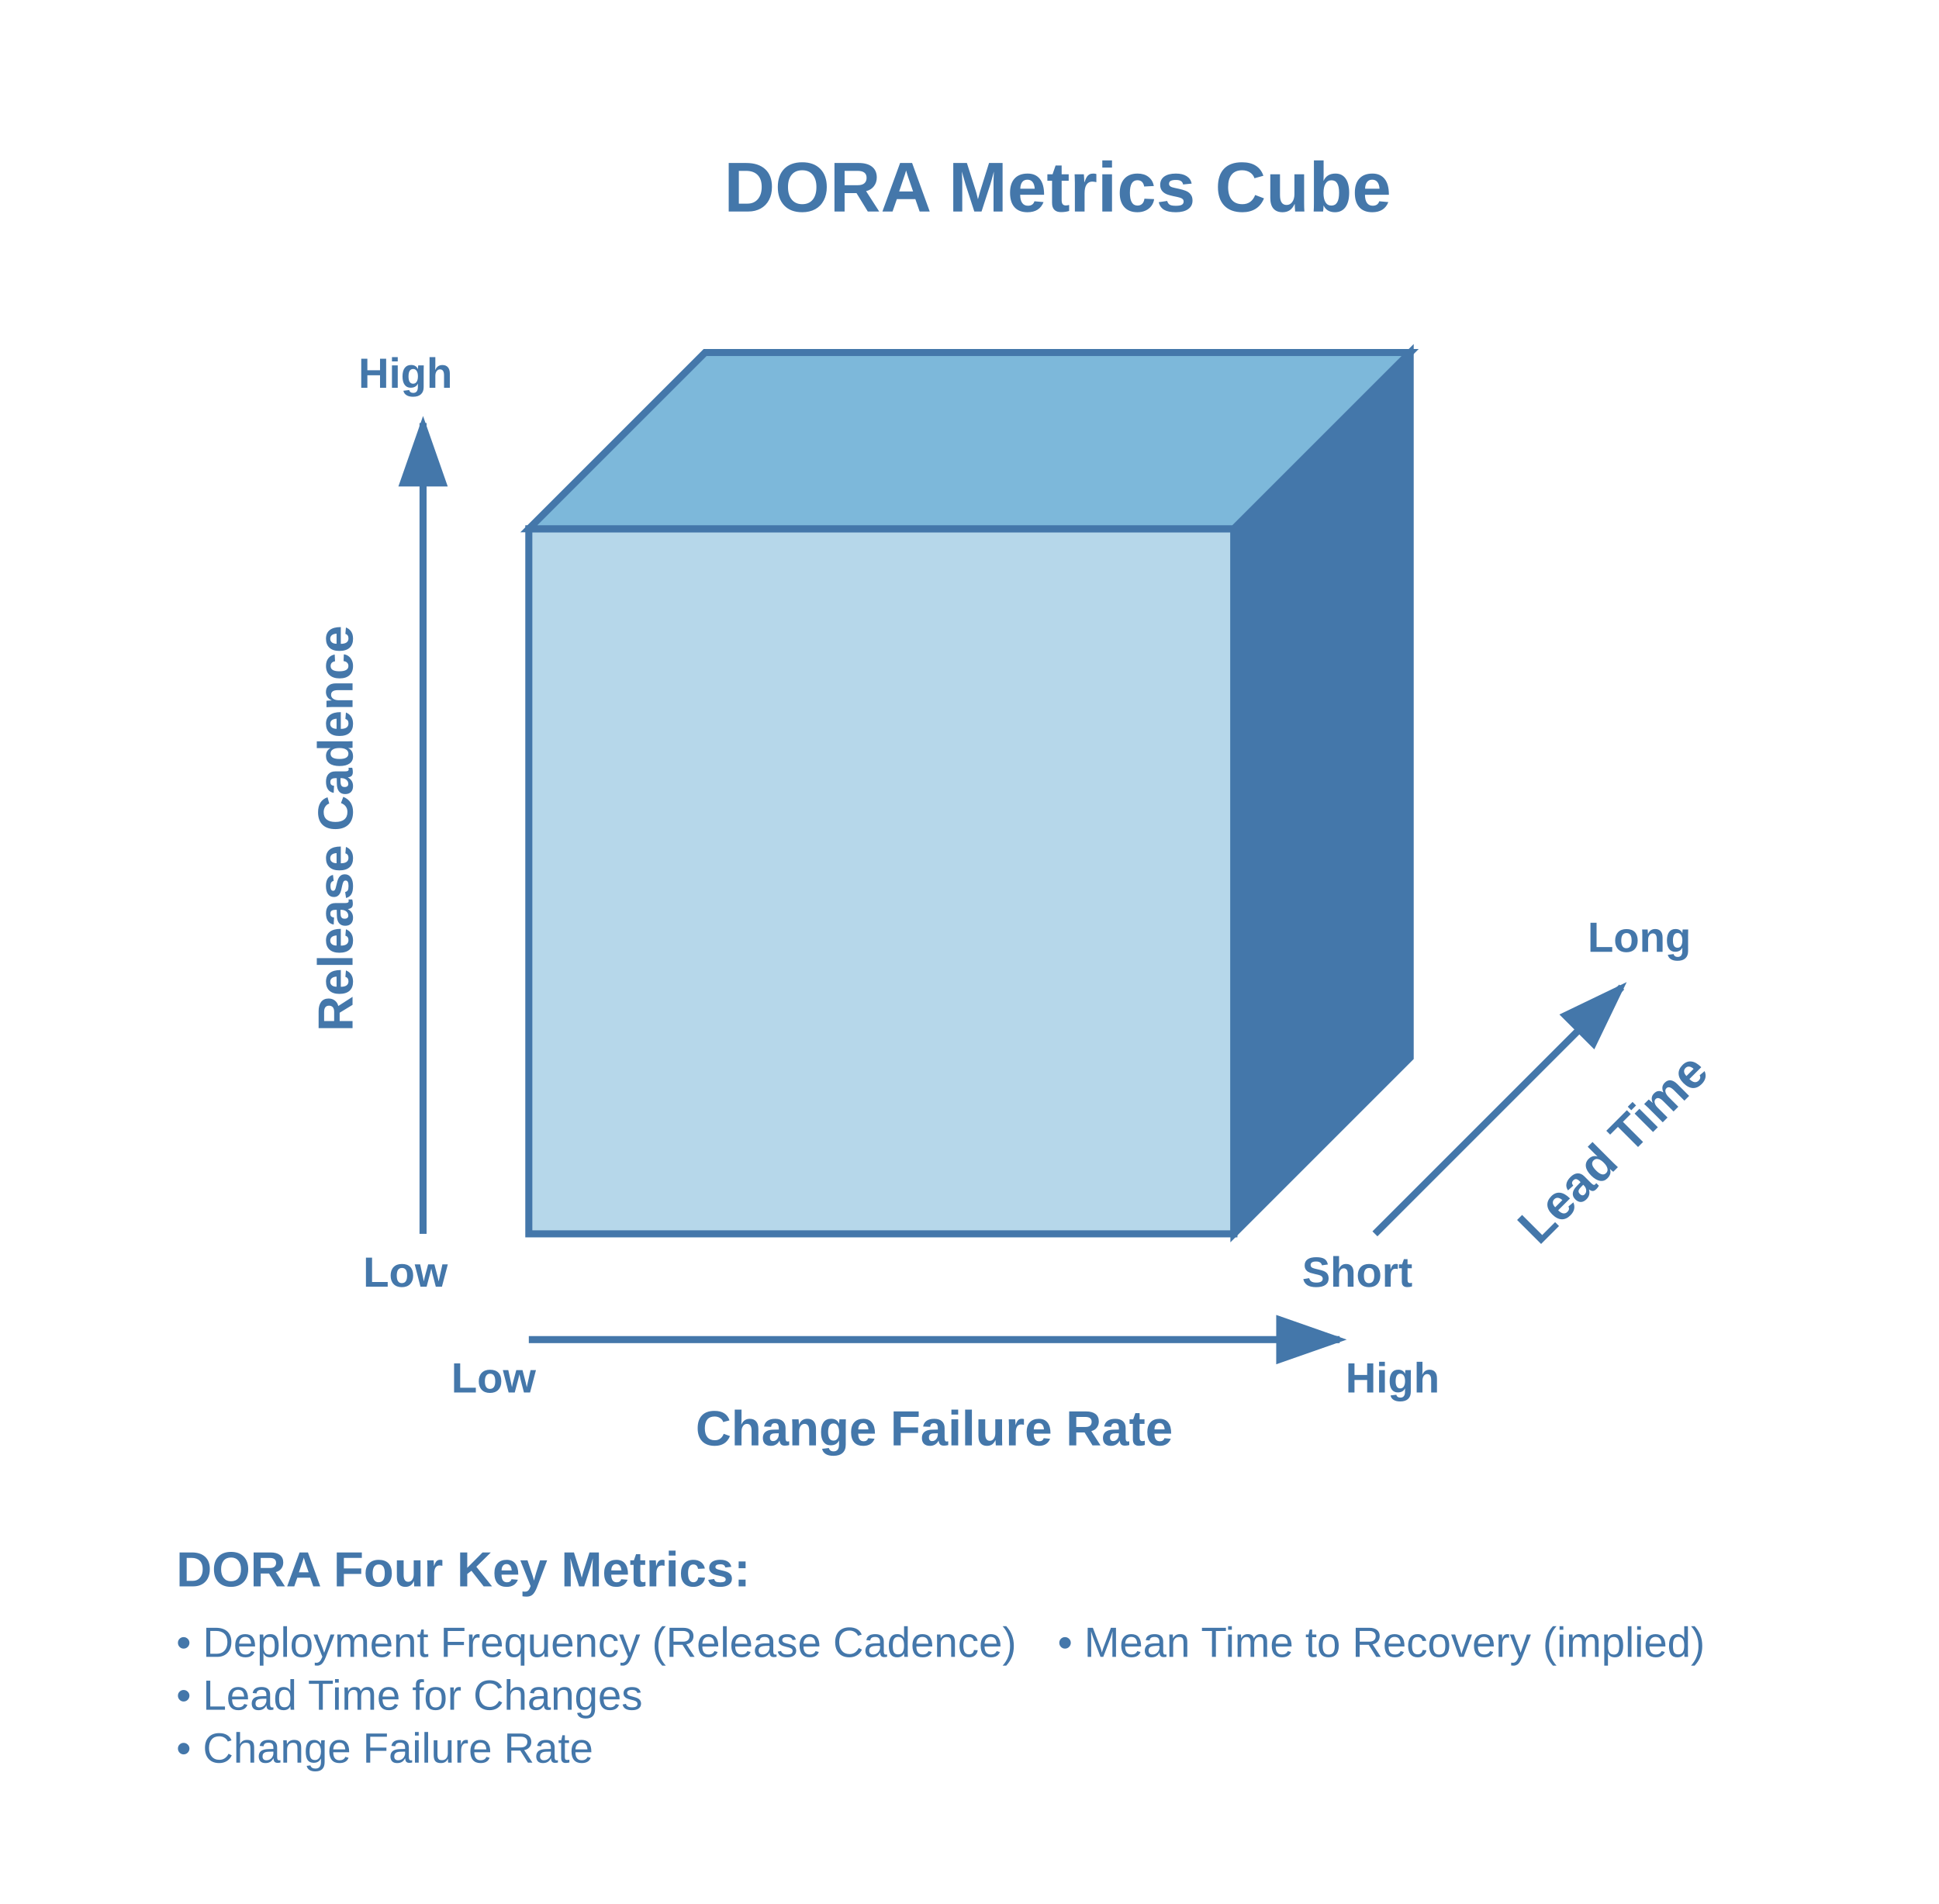
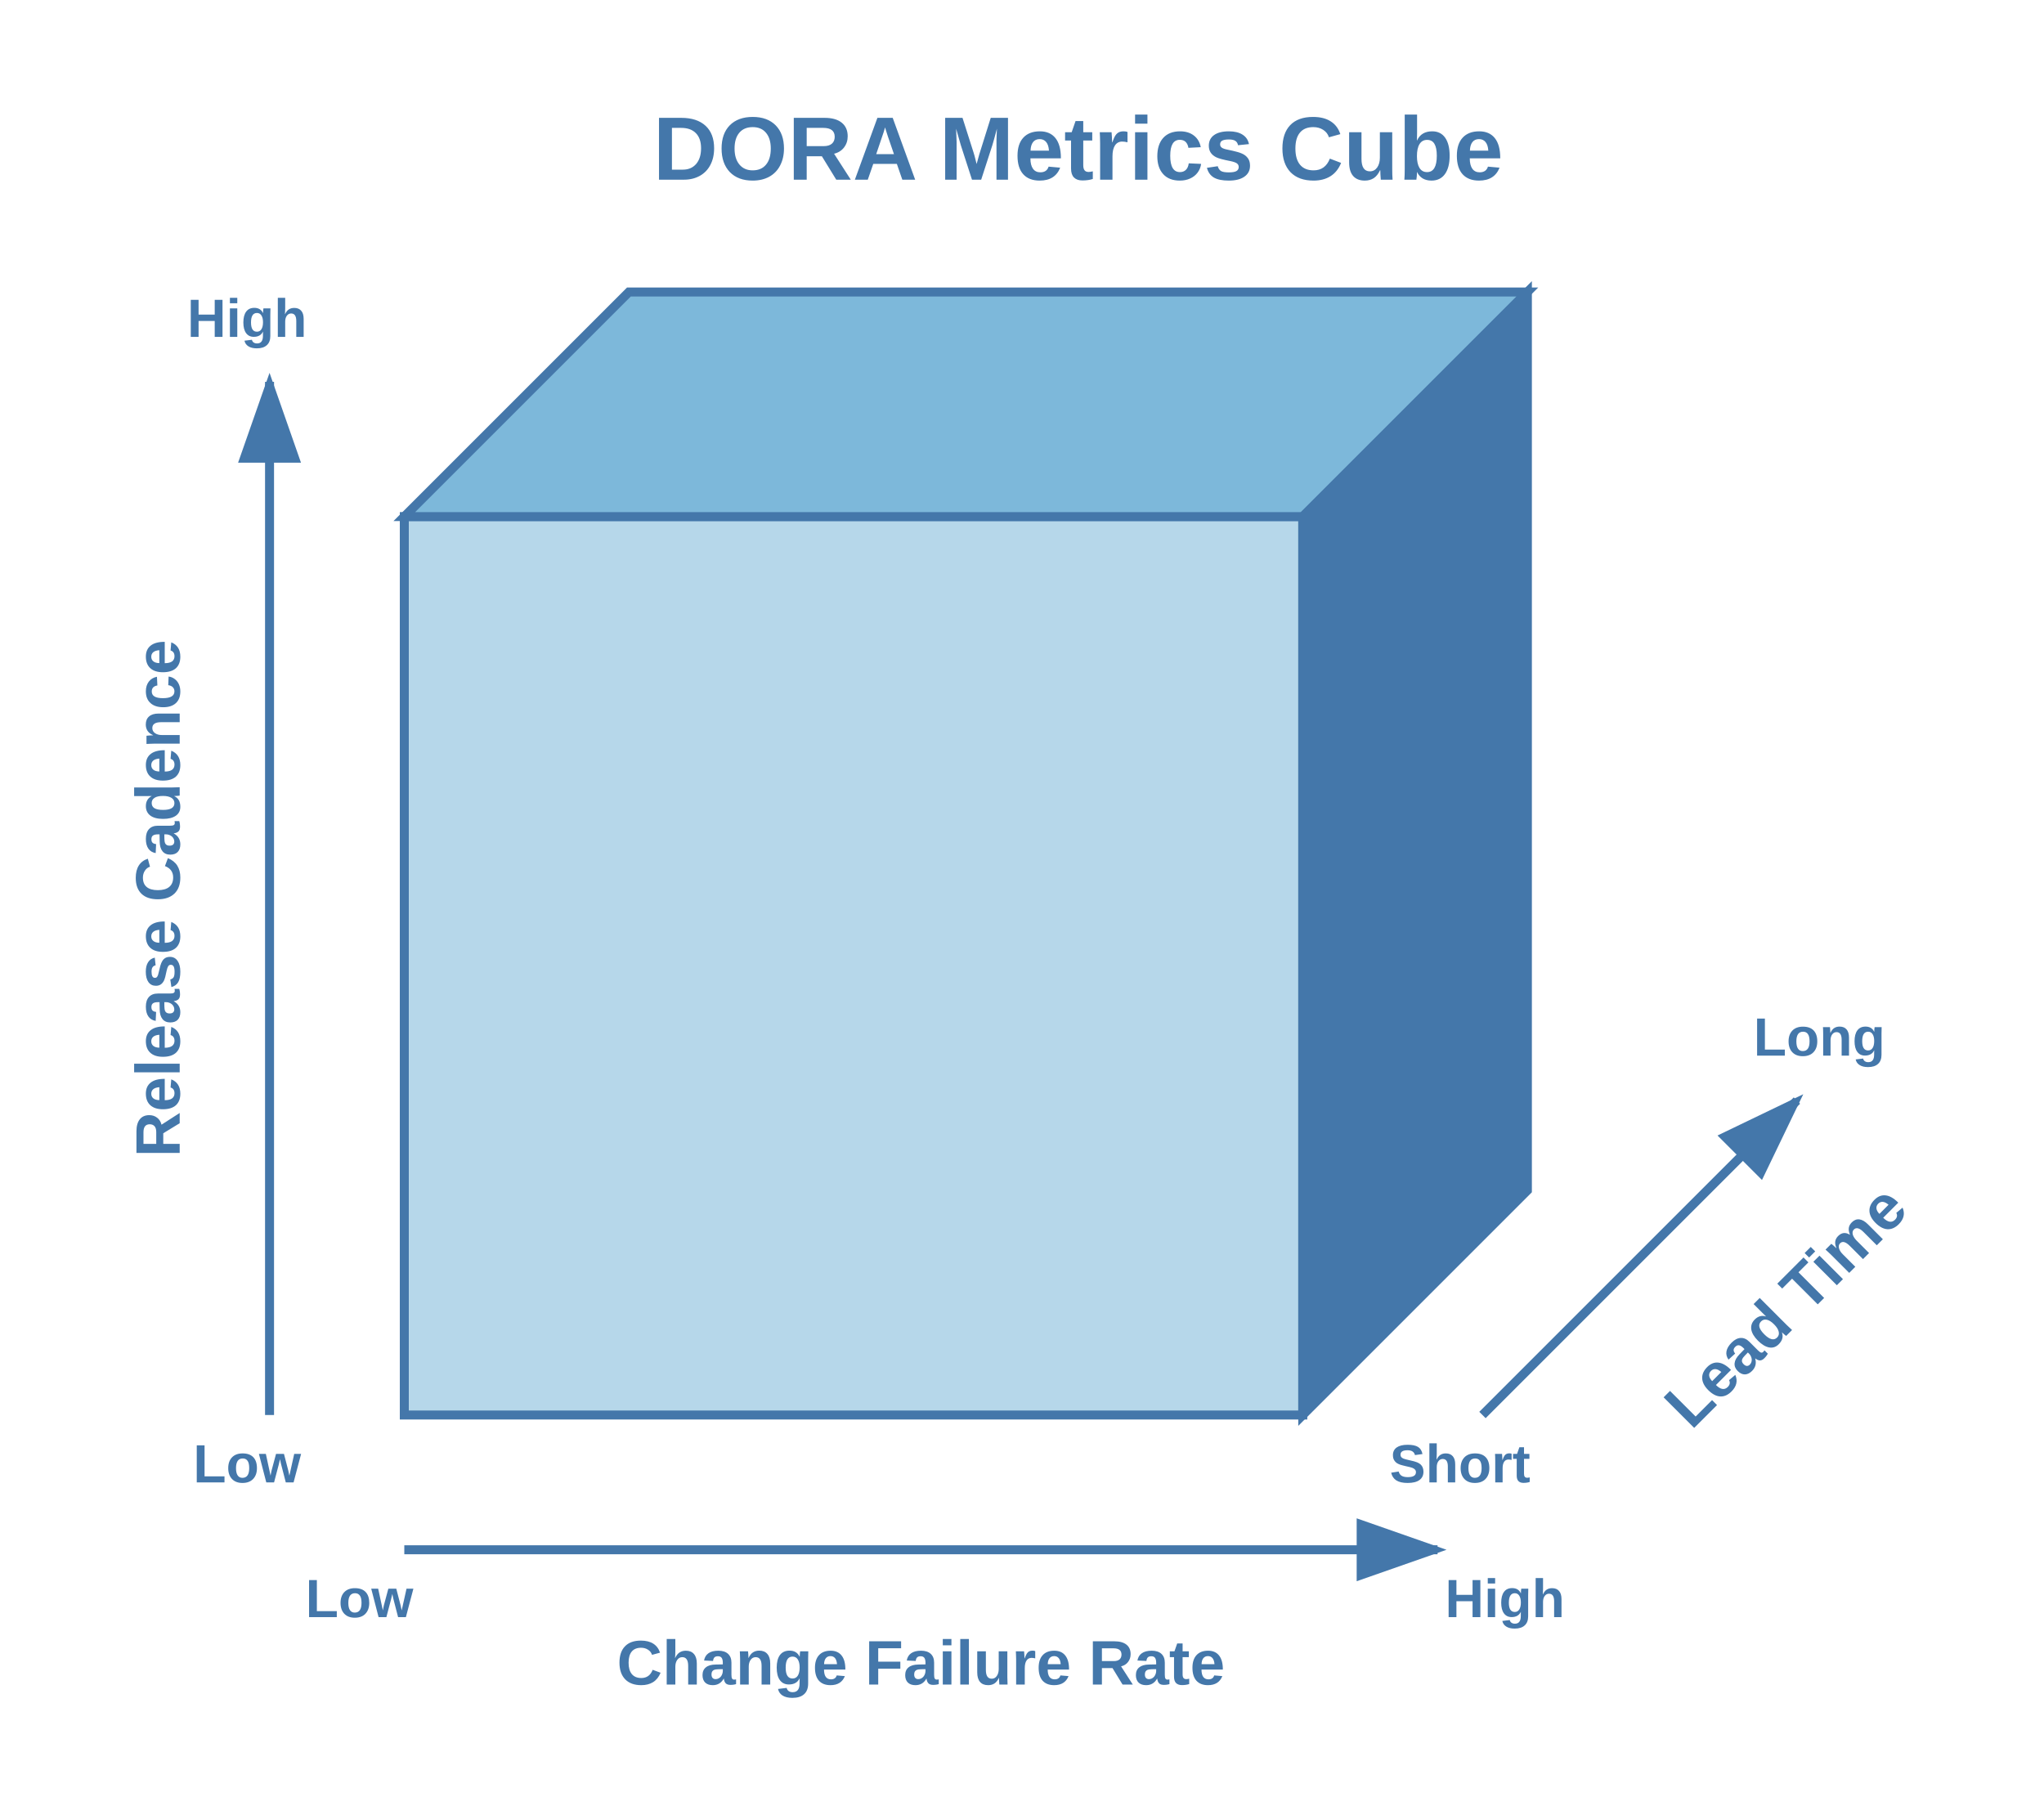
- <svg xmlns="http://www.w3.org/2000/svg" width="550" height="540">
+ <svg xmlns="http://www.w3.org/2000/svg" width="455" height="400">
  <defs>
    <style>
      .cube-title {
        font-family: Arial, sans-serif;
        font-size: 20px;
        font-weight: bold;
        text-anchor: middle;
        fill: #4477aa;
      }
      .axis-label {
        font-family: Arial, sans-serif;
        font-size: 14px;
        font-weight: bold;
        fill: #4477aa;
      }
      .cube-face-front {
        fill: #b6d7ea;
        stroke: #4477aa;
        stroke-width: 2;
      }
      .cube-face-top {
        fill: #7db8da;
        stroke: #4477aa;
        stroke-width: 2;
      }
      .cube-face-right {
        fill: #4477aa;
        stroke: #4477aa;
        stroke-width: 2;
      }
      .arrow {
        stroke: #4477aa;
        stroke-width: 2;
        fill: #4477aa;
        marker-end: url(#arrowhead);
      }
    </style>
    <marker id="arrowhead" markerWidth="10" markerHeight="7" refX="9" refY="3.5" orient="auto">
      <polygon points="0 0, 10 3.5, 0 7" fill="#4477aa" />
    </marker>
  </defs>
-   <text x="300" y="60" class="cube-title">DORA Metrics Cube</text>
-   <g transform="translate(150, 100)">
+   <text x="240" y="40" class="cube-title">DORA Metrics Cube</text>
+   <g transform="translate(90, 65)">
    <rect x="0" y="50" width="200" height="200" class="cube-face-front" />
    <polygon points="0,50 50,0 250,0 200,50" class="cube-face-top" />
    <polygon points="200,50 250,0 250,200 200,250" class="cube-face-right" />
  </g>
  <g>
-     <line x1="120" y1="350" x2="120" y2="120" class="arrow" />
-     <text x="100" y="235" class="axis-label" transform="rotate(-90 100 235)" text-anchor="middle">Release Cadence</text>
+     <line x1="60" y1="315" x2="60" y2="85" class="arrow" />
+     <text x="40" y="200" class="axis-label" transform="rotate(-90 40 200)" text-anchor="middle">Release Cadence</text>
  </g>
  <g>
-     <line x1="150" y1="380" x2="380" y2="380" class="arrow" />
-     <text x="265" y="410" class="axis-label" text-anchor="middle">Change Failure Rate</text>
+     <line x1="90" y1="345" x2="320" y2="345" class="arrow" />
+     <text x="205" y="375" class="axis-label" text-anchor="middle">Change Failure Rate</text>
  </g>
  <g>
-     <line x1="390" y1="350" x2="460" y2="280" class="arrow" />
-     <text x="455" y="315" class="axis-label" transform="rotate(-45 475 315)" text-anchor="middle">Lead Time</text>
+     <line x1="330" y1="315" x2="400" y2="245" class="arrow" />
+     <text x="395" y="280" class="axis-label" transform="rotate(-45 415 280)" text-anchor="middle">Lead Time</text>
  </g>
-   <text x="115" y="110" class="axis-label" style="font-size: 12px; text-anchor: middle;">High</text>
-   <text x="115" y="365" class="axis-label" style="font-size: 12px; text-anchor: middle;">Low</text>
-   <text x="140" y="395" class="axis-label" style="font-size: 12px; text-anchor: middle;">Low</text>
-   <text x="395" y="395" class="axis-label" style="font-size: 12px; text-anchor: middle;">High</text>
-   <text x="385" y="365" class="axis-label" style="font-size: 12px; text-anchor: middle;">Short</text>
-   <text x="465" y="270" class="axis-label" style="font-size: 12px; text-anchor: middle;">Long</text>
-   <g transform="translate(50, 450)">
-     <text x="0" y="0" class="axis-label" style="font-size: 14px; font-weight: bold;">DORA Four Key Metrics:</text>
-     <text x="0" y="20" style="font-family: Arial, sans-serif; font-size: 12px; fill: #4477aa;">• Deployment Frequency (Release Cadence)</text>
-     <text x="0" y="35" style="font-family: Arial, sans-serif; font-size: 12px; fill: #4477aa;">• Lead Time for Changes</text>
-     <text x="0" y="50" style="font-family: Arial, sans-serif; font-size: 12px; fill: #4477aa;">• Change Failure Rate</text>
-     <text x="250" y="20" style="font-family: Arial, sans-serif; font-size: 12px; fill: #4477aa;">• Mean Time to Recovery (implied)</text>
-   </g>
+   <text x="55" y="75" class="axis-label" style="font-size: 12px; text-anchor: middle;">High</text>
+   <text x="55" y="330" class="axis-label" style="font-size: 12px; text-anchor: middle;">Low</text>
+   <text x="80" y="360" class="axis-label" style="font-size: 12px; text-anchor: middle;">Low</text>
+   <text x="335" y="360" class="axis-label" style="font-size: 12px; text-anchor: middle;">High</text>
+   <text x="325" y="330" class="axis-label" style="font-size: 12px; text-anchor: middle;">Short</text>
+   <text x="405" y="235" class="axis-label" style="font-size: 12px; text-anchor: middle;">Long</text>
</svg>
